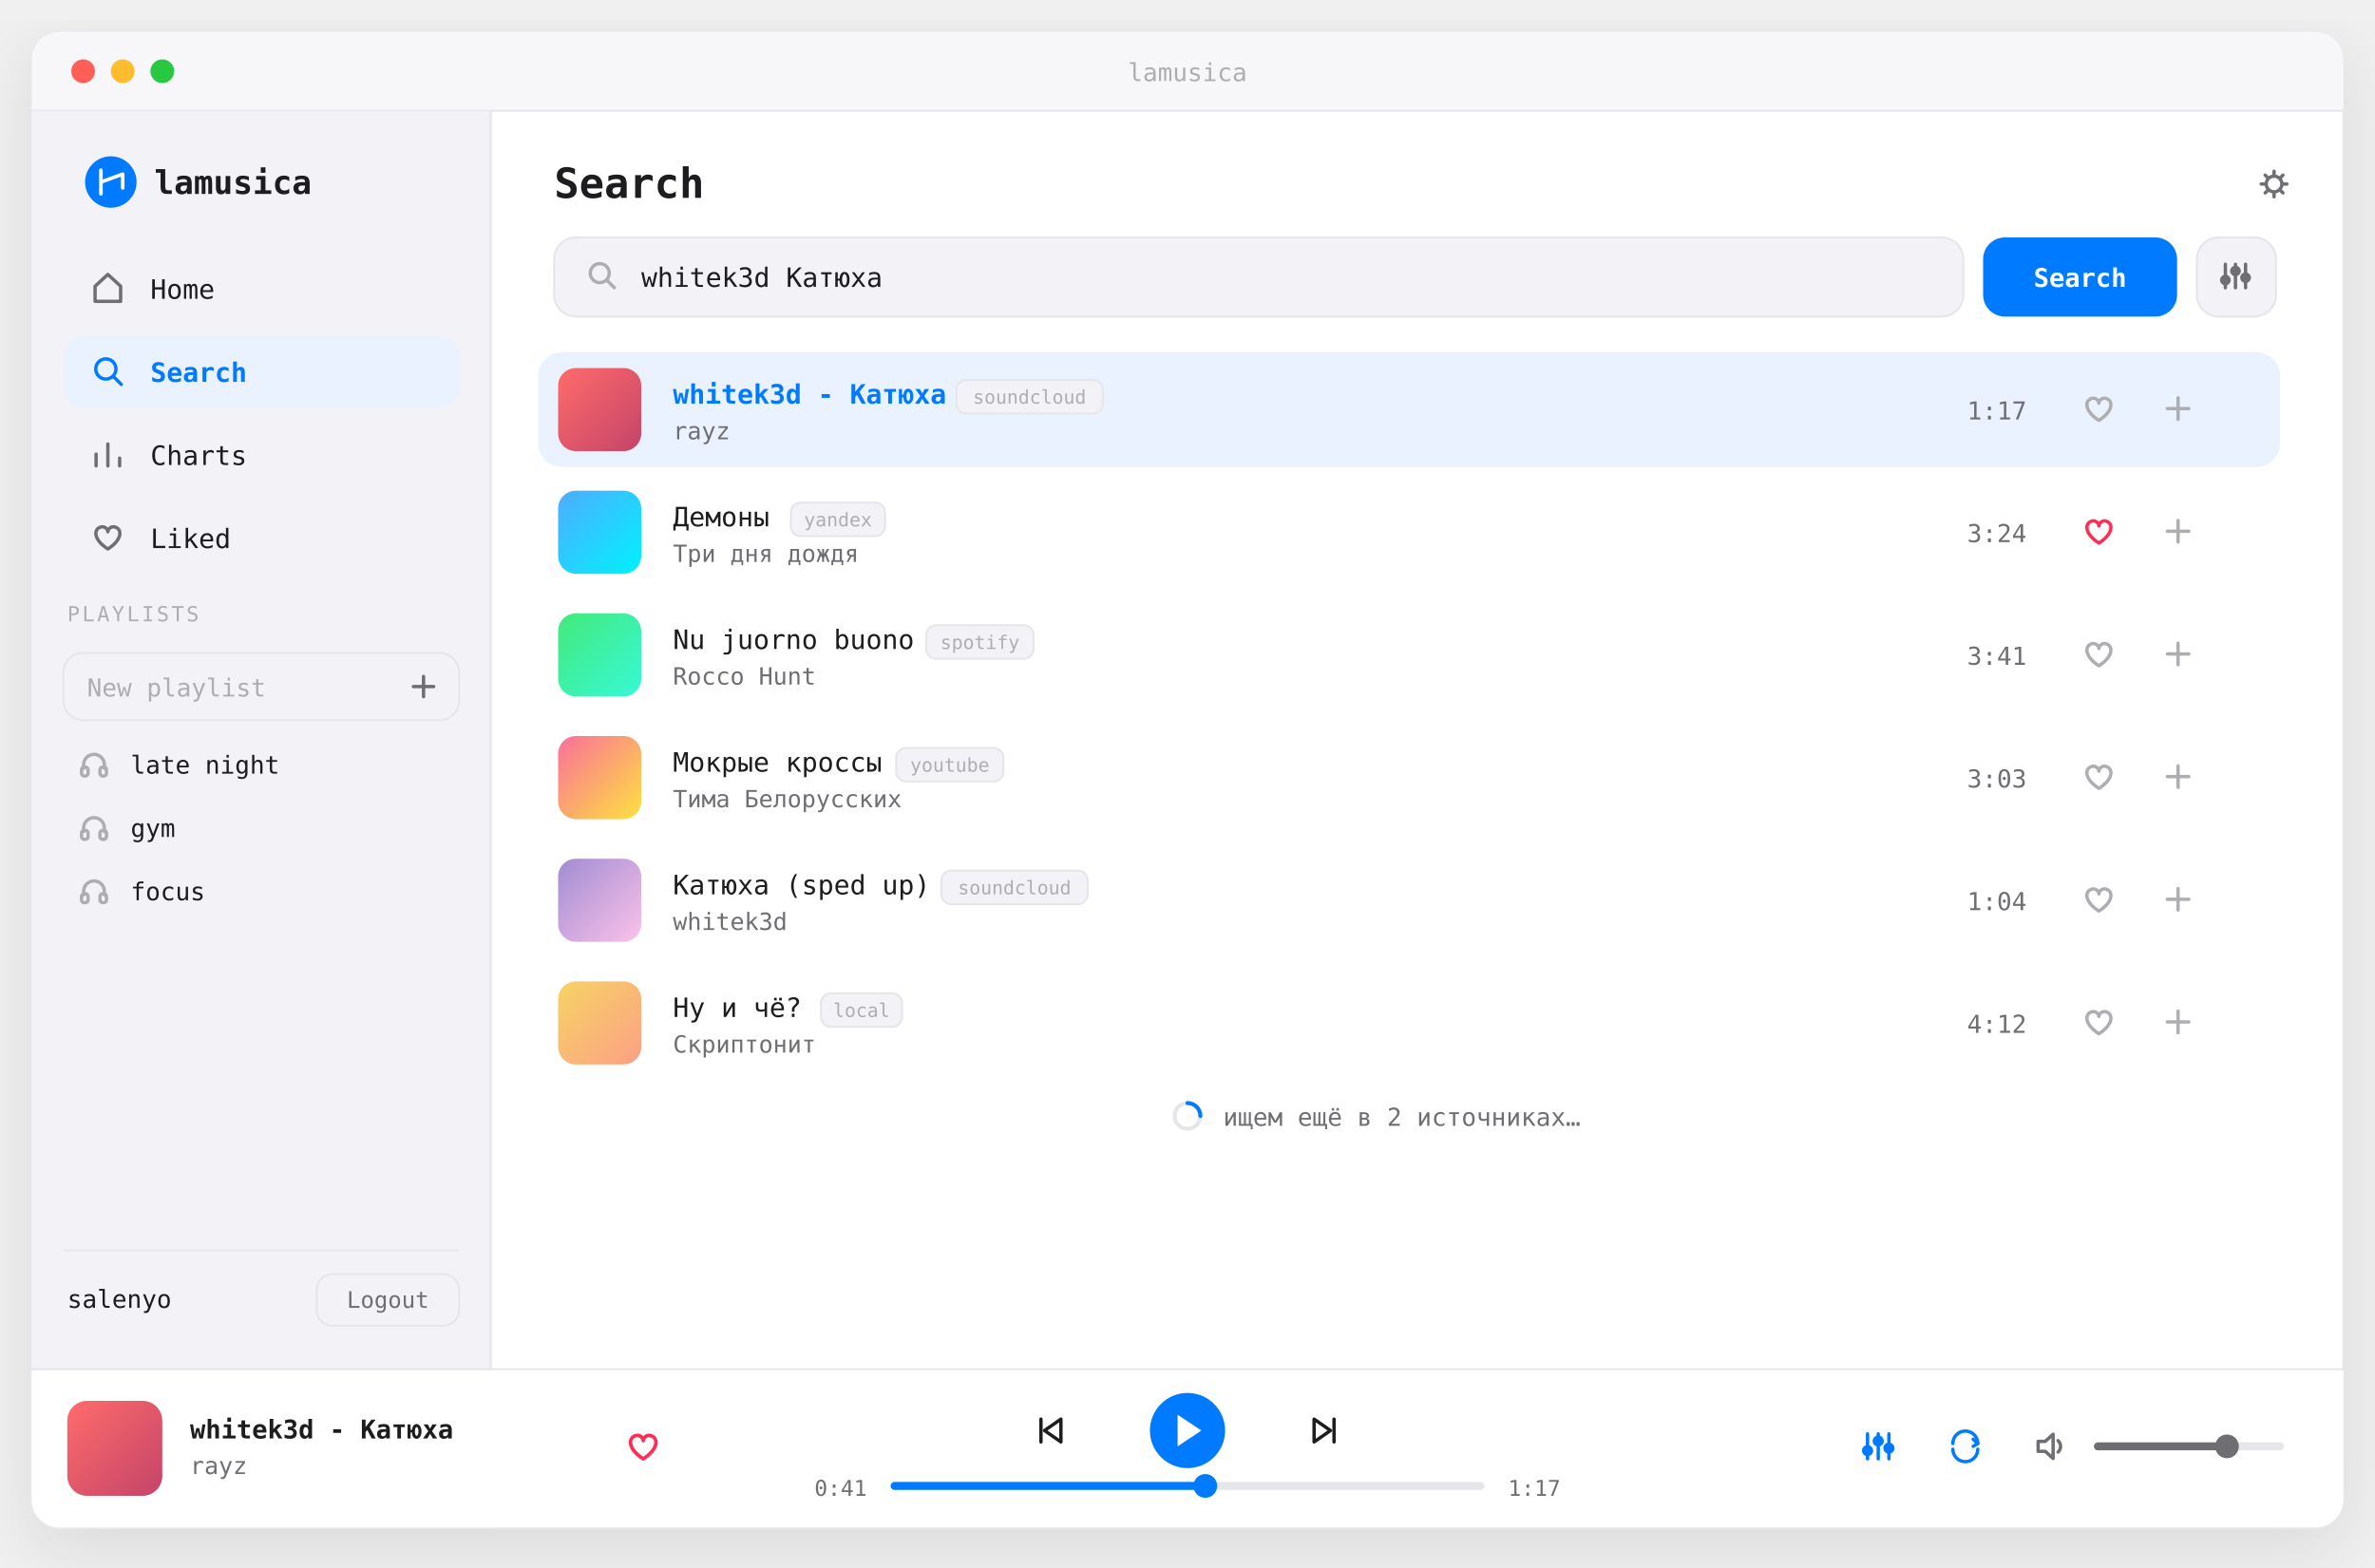
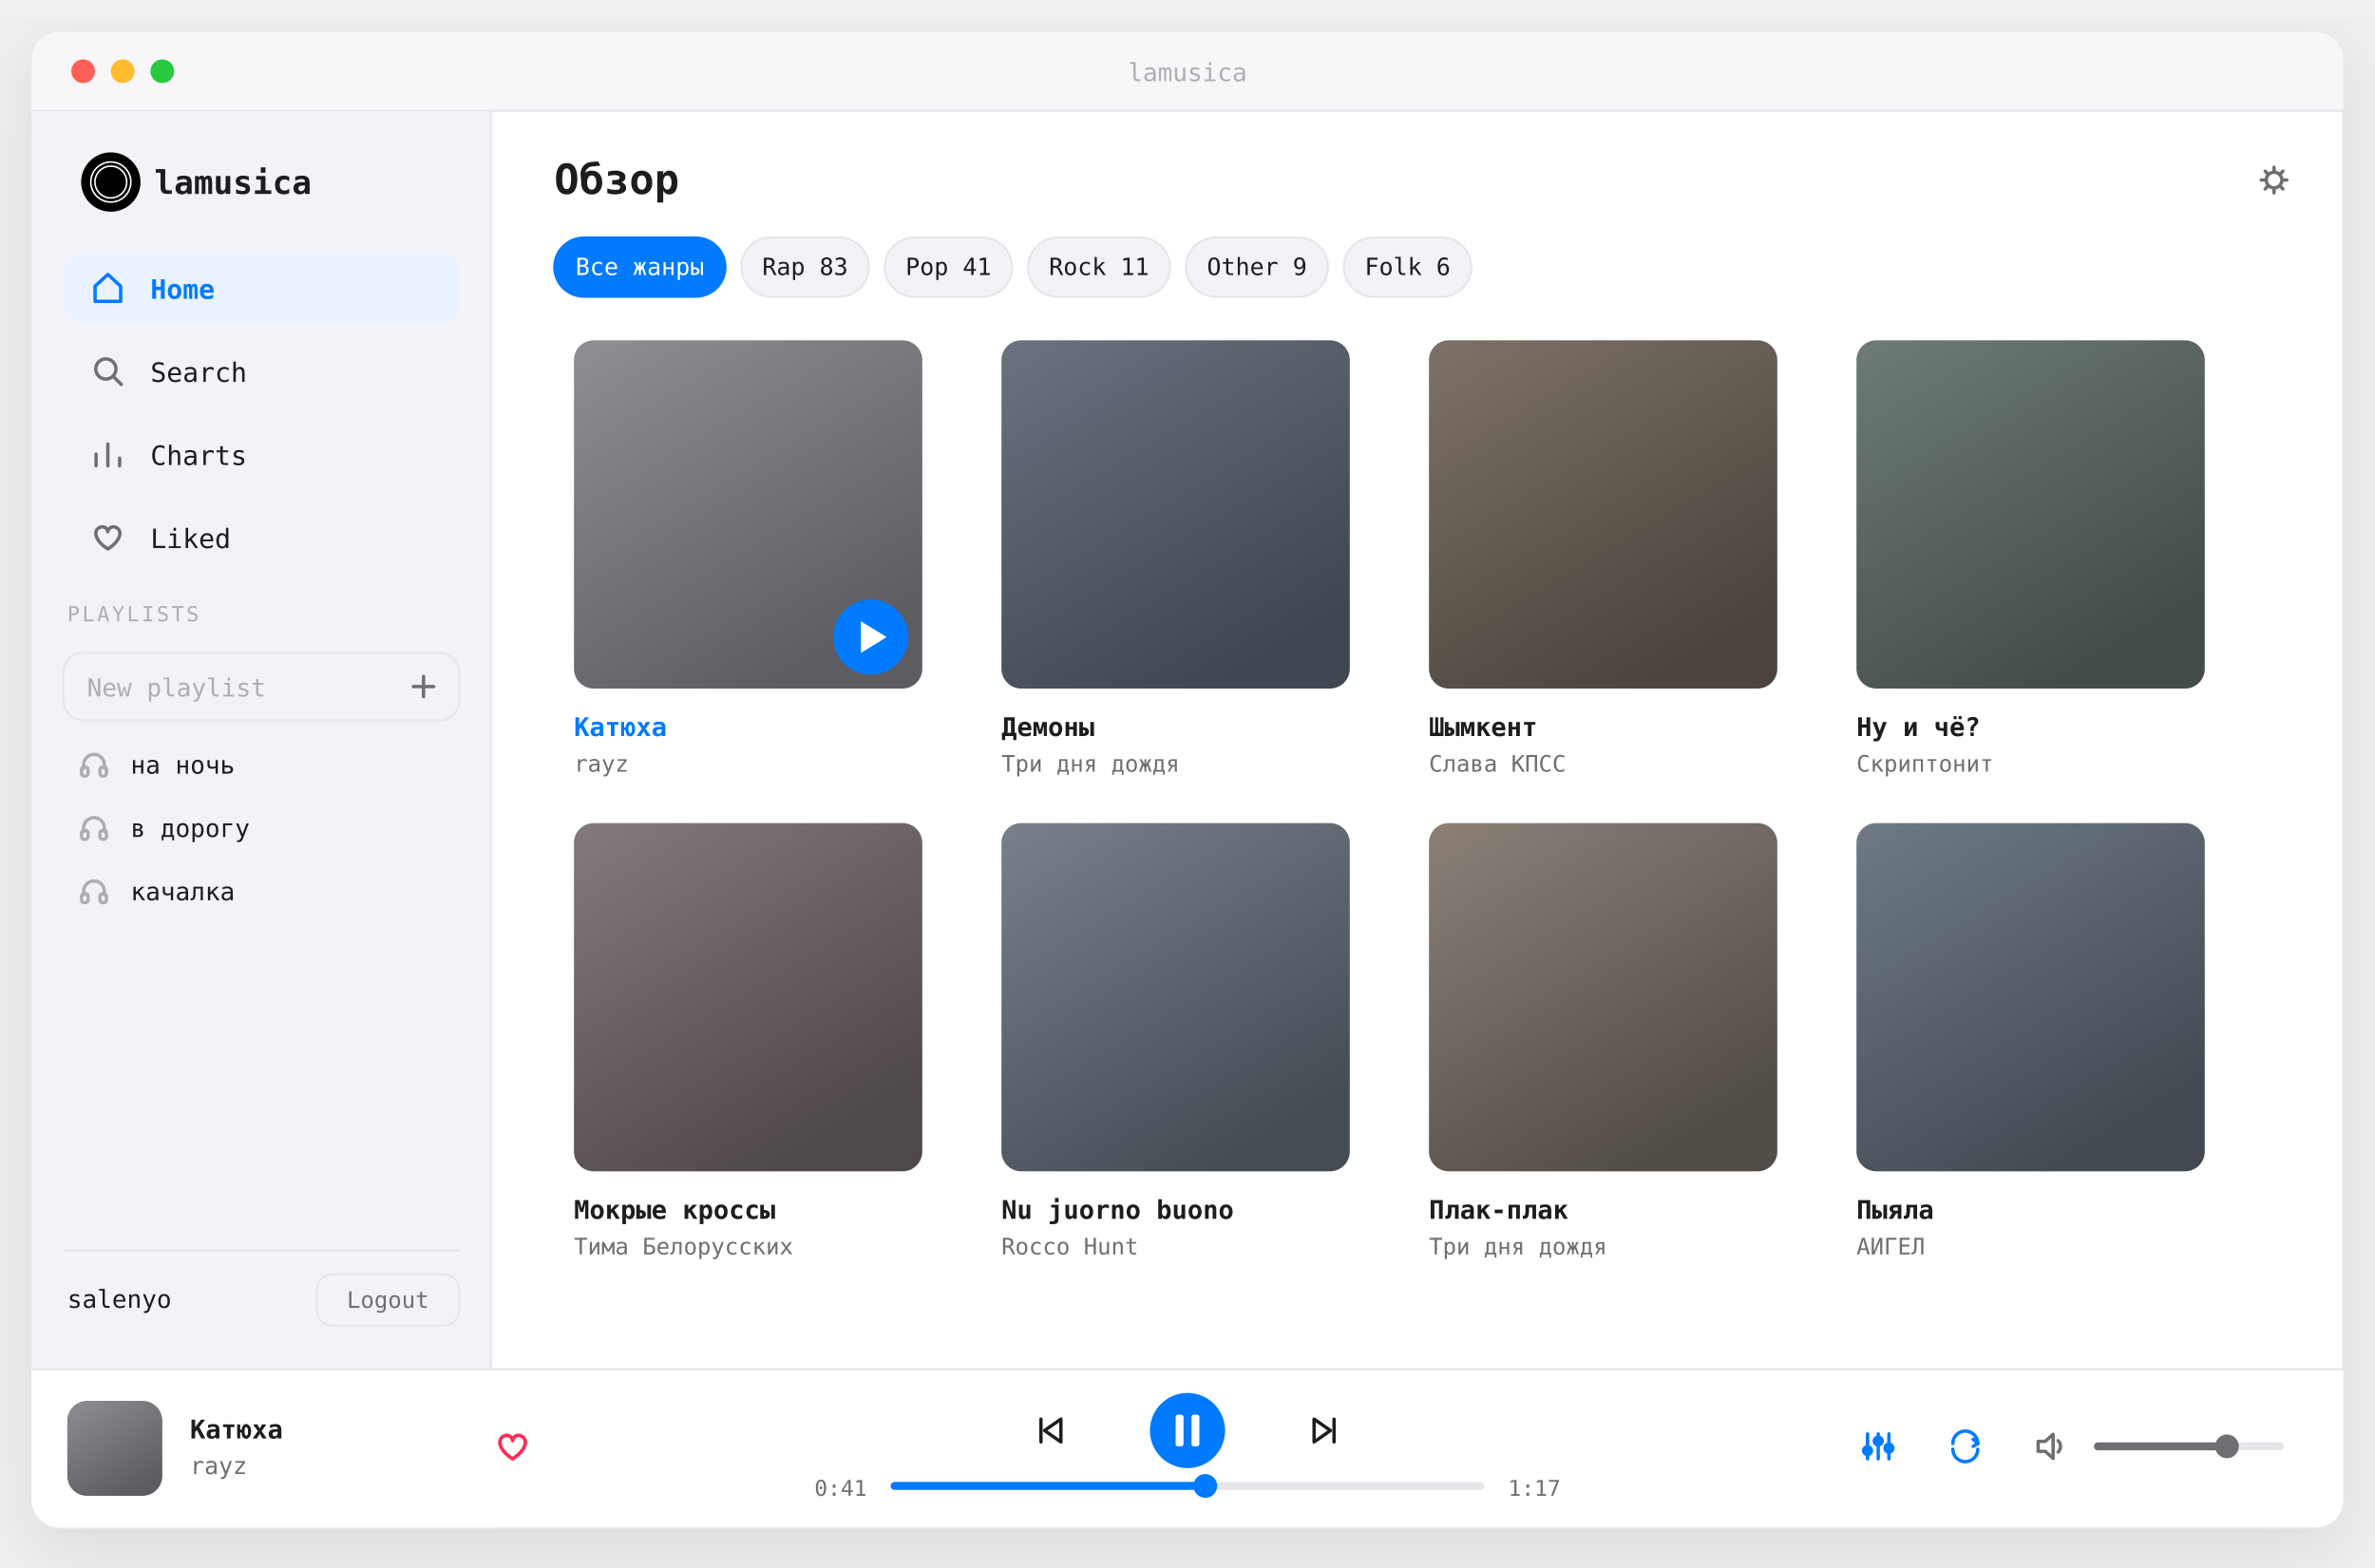
<svg xmlns="http://www.w3.org/2000/svg" viewBox="0 0 1200 792" width="1200" height="792" font-family="JetBrains Mono, ui-monospace, SFMono-Regular, Menlo, Consolas, monospace">
  <defs>
    <filter id="sh" x="-20%" y="-20%" width="140%" height="140%">
      <feDropShadow dx="0" dy="10" stdDeviation="18" flood-color="rgba(0,0,0,0.10)" />
    </filter>
-     <linearGradient id="cv0" x1="0" y1="0" x2="1" y2="1">
-       <stop offset="0" stop-color="#ff6b6b" />
-       <stop offset="1" stop-color="#c44569" />
+     <linearGradient id="cv0" x1="0" y1="0" x2="0.6" y2="1">
+       <stop offset="0" stop-color="#8e8e93" />
+       <stop offset="1" stop-color="#5c5c61" />
    </linearGradient>
-     <linearGradient id="cv1" x1="0" y1="0" x2="1" y2="1">
-       <stop offset="0" stop-color="#4facfe" />
-       <stop offset="1" stop-color="#00f2fe" />
+     <linearGradient id="cv1" x1="0" y1="0" x2="0.6" y2="1">
+       <stop offset="0" stop-color="#6b7280" />
+       <stop offset="1" stop-color="#3f4650" />
    </linearGradient>
-     <linearGradient id="cv2" x1="0" y1="0" x2="1" y2="1">
-       <stop offset="0" stop-color="#43e97b" />
-       <stop offset="1" stop-color="#38f9d7" />
+     <linearGradient id="cv2" x1="0" y1="0" x2="0.6" y2="1">
+       <stop offset="0" stop-color="#7d7266" />
+       <stop offset="1" stop-color="#4a443d" />
    </linearGradient>
-     <linearGradient id="cv3" x1="0" y1="0" x2="1" y2="1">
-       <stop offset="0" stop-color="#fa709a" />
-       <stop offset="1" stop-color="#fee140" />
+     <linearGradient id="cv3" x1="0" y1="0" x2="0.6" y2="1">
+       <stop offset="0" stop-color="#6e7b78" />
+       <stop offset="1" stop-color="#424b49" />
    </linearGradient>
-     <linearGradient id="cv4" x1="0" y1="0" x2="1" y2="1">
-       <stop offset="0" stop-color="#a18cd1" />
-       <stop offset="1" stop-color="#fbc2eb" />
+     <linearGradient id="cv4" x1="0" y1="0" x2="0.6" y2="1">
+       <stop offset="0" stop-color="#84797f" />
+       <stop offset="1" stop-color="#4e474b" />
    </linearGradient>
-     <linearGradient id="cv5" x1="0" y1="0" x2="1" y2="1">
-       <stop offset="0" stop-color="#f6d365" />
-       <stop offset="1" stop-color="#fda085" />
+     <linearGradient id="cv5" x1="0" y1="0" x2="0.6" y2="1">
+       <stop offset="0" stop-color="#77808c" />
+       <stop offset="1" stop-color="#464c54" />
+     </linearGradient>
+     <linearGradient id="cv6" x1="0" y1="0" x2="0.6" y2="1">
+       <stop offset="0" stop-color="#8a8078" />
+       <stop offset="1" stop-color="#524c47" />
+     </linearGradient>
+     <linearGradient id="cv7" x1="0" y1="0" x2="0.6" y2="1">
+       <stop offset="0" stop-color="#6f7a86" />
+       <stop offset="1" stop-color="#424951" />
    </linearGradient>
    <clipPath id="win">
      <rect x="16" y="16" width="1168" height="756" rx="14" />
    </clipPath>
  </defs>
-   <rect width="1200" height="792" fill="none" />
  <rect x="16" y="16" width="1168" height="756" rx="14" fill="#ffffff" stroke="#e6e6ea" filter="url(#sh)" />
  <g clip-path="url(#win)">
    <rect x="16" y="16" width="1168" height="40" fill="#f7f7f9" />
    <line x1="16" y1="56" x2="1184" y2="56" stroke="#e6e6ea" />
    <circle cx="42" cy="36" r="6" fill="#ff5f57" />
    <circle cx="62" cy="36" r="6" fill="#febc2e" />
    <circle cx="82" cy="36" r="6" fill="#28c840" />
    <text x="600" y="41" font-size="12.5" fill="#aeaeb2" text-anchor="middle">lamusica</text>
    <rect x="16" y="56" width="232" height="716" fill="#f2f2f7" />
    <line x1="248" y1="56" x2="248" y2="772" stroke="#e6e6ea" />
-     <circle cx="56" cy="92" r="13" fill="#007aff" />
-     <path d="M51 86 L51 98 M51 92 L62 88 L62 95" stroke="#ffffff" stroke-width="1.8" fill="none" stroke-linecap="round" stroke-linejoin="round" />
+     <circle cx="56" cy="92" r="15" fill="#000000" />
+     <circle cx="56" cy="92" r="10.13" fill="none" stroke="#ffffff" stroke-width="0.79" />
+     <circle cx="56" cy="92" r="8.03" fill="none" stroke="#ffffff" stroke-width="0.79" />
    <text x="78" y="98" font-size="16.5" font-weight="700" fill="#1d1d1f">lamusica</text>
-     <g transform="translate(46,137)" fill="none" stroke="#6e6e73" stroke-width="1.7" stroke-linecap="round" stroke-linejoin="round">
+     <rect x="32" y="128" width="200" height="36" rx="10" fill="#eaf2ff" />
+     <g transform="translate(46,137)" fill="none" stroke="#007aff" stroke-width="1.7" stroke-linecap="round" stroke-linejoin="round">
      <path d="M2.04 7.65 L8.5 1.7 L14.96 7.65 V15.3 H2.04 Z" />
    </g>
-     <text x="76" y="151" font-size="13.5" font-weight="400" fill="#1d1d1f">Home</text>
-     <rect x="32" y="170" width="200" height="36" rx="10" fill="#eaf2ff" />
-     <g transform="translate(46,179)" fill="none" stroke="#007aff" stroke-width="1.7" stroke-linecap="round" stroke-linejoin="round">
+     <text x="76" y="151" font-size="13.5" font-weight="600" fill="#007aff">Home</text>
+     <g transform="translate(46,179)" fill="none" stroke="#6e6e73" stroke-width="1.7" stroke-linecap="round" stroke-linejoin="round">
      <circle cx="7.48" cy="7.48" r="5.1" />
      <path d="M11.22 11.22 L15.3 15.3" />
    </g>
-     <text x="76" y="193" font-size="13.5" font-weight="600" fill="#007aff">Search</text>
+     <text x="76" y="193" font-size="13.5" font-weight="400" fill="#1d1d1f">Search</text>
    <g transform="translate(46,221)" fill="none" stroke="#6e6e73" stroke-width="1.7" stroke-linecap="round" stroke-linejoin="round">
      <path d="M2.55 14.45 V8.5" />
      <path d="M8.5 14.45 V3.4" />
      <path d="M14.45 14.45 V10.54" />
    </g>
    <text x="76" y="235" font-size="13.5" font-weight="400" fill="#1d1d1f">Charts</text>
    <g transform="translate(46,263)" fill="none" stroke="#6e6e73" stroke-width="1.7" stroke-linecap="round" stroke-linejoin="round">
      <path d="M8.5 14.45 C1.7 10.2 0.85 4.76 4.76 3.4 C6.8 2.72 8.5 4.42 8.5 5.78 C8.5 4.42 10.2 2.72 12.24 3.4 C16.15 4.76 15.3 10.2 8.5 14.45 Z" />
    </g>
    <text x="76" y="277" font-size="13.5" font-weight="400" fill="#1d1d1f">Liked</text>
    <text x="34" y="314" font-size="10.5" letter-spacing="1.2" fill="#aeaeb2">PLAYLISTS</text>
    <rect x="32" y="330" width="200" height="34" rx="10" fill="#f2f2f7" stroke="#e6e6ea" />
    <text x="44" y="352" font-size="12.5" fill="#aeaeb2">New playlist</text>
    <g transform="translate(206,339)" fill="none" stroke="#6e6e73" stroke-width="1.7" stroke-linecap="round" stroke-linejoin="round">
      <path d="M8.0 2.88 V13.12" />
      <path d="M2.88 8.0 H13.12" />
    </g>
    <g transform="translate(40,379)" fill="none" stroke="#aeaeb2" stroke-width="1.7" stroke-linecap="round" stroke-linejoin="round">
      <path d="M2.25 9.3 V7.5 A5.25 5.25 0 0 1 12.75 7.5 V9.3" />
      <rect x="1.2" y="8.7" width="3.3" height="4.5" rx="1.35" />
      <rect x="10.5" y="8.7" width="3.3" height="4.5" rx="1.35" />
    </g>
-     <text x="66" y="391" font-size="12.5" fill="#1d1d1f">late night</text>
+     <text x="66" y="391" font-size="12.5" fill="#1d1d1f">на ночь</text>
    <g transform="translate(40,411)" fill="none" stroke="#aeaeb2" stroke-width="1.7" stroke-linecap="round" stroke-linejoin="round">
      <path d="M2.25 9.3 V7.5 A5.25 5.25 0 0 1 12.75 7.5 V9.3" />
      <rect x="1.2" y="8.7" width="3.3" height="4.5" rx="1.35" />
      <rect x="10.5" y="8.7" width="3.3" height="4.5" rx="1.35" />
    </g>
-     <text x="66" y="423" font-size="12.5" fill="#1d1d1f">gym</text>
+     <text x="66" y="423" font-size="12.5" fill="#1d1d1f">в дорогу</text>
    <g transform="translate(40,443)" fill="none" stroke="#aeaeb2" stroke-width="1.7" stroke-linecap="round" stroke-linejoin="round">
      <path d="M2.25 9.3 V7.5 A5.25 5.25 0 0 1 12.75 7.5 V9.3" />
      <rect x="1.2" y="8.7" width="3.3" height="4.5" rx="1.35" />
      <rect x="10.5" y="8.7" width="3.3" height="4.5" rx="1.35" />
    </g>
-     <text x="66" y="455" font-size="12.5" fill="#1d1d1f">focus</text>
+     <text x="66" y="455" font-size="12.5" fill="#1d1d1f">качалка</text>
    <line x1="32" y1="632" x2="232" y2="632" stroke="#e6e6ea" />
    <text x="34" y="661" font-size="12.5" fill="#1d1d1f">salenyo</text>
    <rect x="160" y="644" width="72" height="26" rx="8" fill="#f2f2f7" stroke="#e6e6ea" />
    <text x="196" y="661" font-size="11.5" fill="#6e6e73" text-anchor="middle">Logout</text>
-     <text x="280" y="100" font-size="21" font-weight="700" fill="#1d1d1f">Search</text>
-     <g transform="translate(1140,84)" fill="none" stroke="#6e6e73" stroke-width="1.7" stroke-linecap="round" stroke-linejoin="round">
+     <text x="280" y="98" font-size="21" font-weight="700" fill="#1d1d1f">Обзор</text>
+     <g transform="translate(1140,82)" fill="none" stroke="#6e6e73" stroke-width="1.7" stroke-linecap="round" stroke-linejoin="round">
      <circle cx="9.0" cy="9.0" r="3.96" />
      <path d="M9.0 2.52 V4.32 M9.0 13.68 V15.48 M2.52 9.0 H4.32 M13.68 9.0 H15.48 M4.5 4.5 L5.76 5.76 M12.24 12.24 L13.5 13.5 M13.5 4.5 L12.24 5.76 M5.76 12.24 L4.5 13.5" />
    </g>
-     <rect x="280" y="120" width="712" height="40" rx="11" fill="#f2f2f7" stroke="#e6e6ea" />
-     <g transform="translate(296,131)" fill="none" stroke="#aeaeb2" stroke-width="1.7" stroke-linecap="round" stroke-linejoin="round">
-       <circle cx="7.04" cy="7.04" r="4.8" />
-       <path d="M10.56 10.56 L14.4 14.4" />
-     </g>
-     <text x="324" y="145" font-size="13.5" fill="#1d1d1f">whitek3d Катюха</text>
-     <rect x="1002" y="120" width="98" height="40" rx="11" fill="#007aff" />
-     <text x="1051" y="145" font-size="13" font-weight="600" fill="#ffffff" text-anchor="middle">Search</text>
-     <rect x="1110" y="120" width="40" height="40" rx="11" fill="#f2f2f7" stroke="#e6e6ea" />
-     <g transform="translate(1121,131)" fill="none" stroke="#6e6e73" stroke-width="1.7" stroke-linecap="round" stroke-linejoin="round">
-       <path d="M3.4 14.45 V2.55 M8.5 14.45 V2.55 M13.6 14.45 V2.55" />
-       <circle cx="3.4" cy="10.54" r="1.87" fill="#6e6e73" />
-       <circle cx="8.5" cy="5.95" r="1.87" fill="#6e6e73" />
-       <circle cx="13.6" cy="9.35" r="1.87" fill="#6e6e73" />
-     </g>
-     <rect x="272" y="178" width="880" height="58" rx="12" fill="#eaf2ff" />
-     <rect x="282" y="186" width="42" height="42" rx="9" fill="url(#cv0)" />
-     <text x="340" y="204" font-size="13.5" font-weight="600" fill="#007aff">whitek3d - Катюха</text>
-     <text x="340" y="222" font-size="12" fill="#6e6e73">rayz</text>
-     <rect x="483.2" y="192" width="74.0" height="17" rx="5" fill="#f2f2f7" stroke="#e6e6ea" />
-     <text x="520.2" y="204" font-size="9.5" fill="#aeaeb2" text-anchor="middle">soundcloud</text>
-     <text x="1024" y="212" font-size="12.5" fill="#6e6e73" text-anchor="end">1:17</text>
-     <g transform="translate(1052,198)" fill="none" stroke="#aeaeb2" stroke-width="1.7" stroke-linecap="round" stroke-linejoin="round">
-       <path d="M8.5 14.45 C1.7 10.2 0.85 4.76 4.76 3.4 C6.8 2.72 8.5 4.42 8.5 5.78 C8.5 4.42 10.2 2.72 12.24 3.4 C16.15 4.76 15.3 10.2 8.5 14.45 Z" />
-     </g>
-     <g transform="translate(1092,198)" fill="none" stroke="#aeaeb2" stroke-width="1.7" stroke-linecap="round" stroke-linejoin="round">
-       <path d="M8.5 3.06 V13.94" />
-       <path d="M3.06 8.5 H13.94" />
-     </g>
-     <rect x="282" y="248" width="42" height="42" rx="9" fill="url(#cv1)" />
-     <text x="340" y="266" font-size="13.5" font-weight="400" fill="#1d1d1f">Демоны</text>
-     <text x="340" y="284" font-size="12" fill="#6e6e73">Три дня дождя</text>
-     <rect x="399.6" y="254" width="47.6" height="17" rx="5" fill="#f2f2f7" stroke="#e6e6ea" />
-     <text x="423.4" y="266" font-size="9.5" fill="#aeaeb2" text-anchor="middle">yandex</text>
-     <text x="1024" y="274" font-size="12.5" fill="#6e6e73" text-anchor="end">3:24</text>
-     <g transform="translate(1052,260)" fill="none" stroke="#ff2d55" stroke-width="1.7" stroke-linecap="round" stroke-linejoin="round">
-       <path d="M8.5 14.45 C1.7 10.2 0.85 4.76 4.76 3.4 C6.8 2.72 8.5 4.42 8.5 5.78 C8.5 4.42 10.2 2.72 12.24 3.4 C16.15 4.76 15.3 10.2 8.5 14.45 Z" />
-     </g>
-     <g transform="translate(1092,260)" fill="none" stroke="#aeaeb2" stroke-width="1.7" stroke-linecap="round" stroke-linejoin="round">
-       <path d="M8.5 3.06 V13.94" />
-       <path d="M3.06 8.5 H13.94" />
-     </g>
-     <rect x="282" y="310" width="42" height="42" rx="9" fill="url(#cv2)" />
-     <text x="340" y="328" font-size="13.5" font-weight="400" fill="#1d1d1f">Nu juorno buono</text>
-     <text x="340" y="346" font-size="12" fill="#6e6e73">Rocco Hunt</text>
-     <rect x="468.0" y="316" width="54.2" height="17" rx="5" fill="#f2f2f7" stroke="#e6e6ea" />
-     <text x="495.1" y="328" font-size="9.5" fill="#aeaeb2" text-anchor="middle">spotify</text>
-     <text x="1024" y="336" font-size="12.5" fill="#6e6e73" text-anchor="end">3:41</text>
-     <g transform="translate(1052,322)" fill="none" stroke="#aeaeb2" stroke-width="1.7" stroke-linecap="round" stroke-linejoin="round">
-       <path d="M8.5 14.45 C1.7 10.2 0.85 4.76 4.76 3.4 C6.8 2.72 8.5 4.42 8.5 5.78 C8.5 4.42 10.2 2.72 12.24 3.4 C16.15 4.76 15.3 10.2 8.5 14.45 Z" />
-     </g>
-     <g transform="translate(1092,322)" fill="none" stroke="#aeaeb2" stroke-width="1.7" stroke-linecap="round" stroke-linejoin="round">
-       <path d="M8.5 3.06 V13.94" />
-       <path d="M3.06 8.5 H13.94" />
-     </g>
-     <rect x="282" y="372" width="42" height="42" rx="9" fill="url(#cv3)" />
-     <text x="340" y="390" font-size="13.5" font-weight="400" fill="#1d1d1f">Мокрые кроссы</text>
-     <text x="340" y="408" font-size="12" fill="#6e6e73">Тима Белорусских</text>
-     <rect x="452.8" y="378" width="54.2" height="17" rx="5" fill="#f2f2f7" stroke="#e6e6ea" />
-     <text x="479.9" y="390" font-size="9.5" fill="#aeaeb2" text-anchor="middle">youtube</text>
-     <text x="1024" y="398" font-size="12.5" fill="#6e6e73" text-anchor="end">3:03</text>
-     <g transform="translate(1052,384)" fill="none" stroke="#aeaeb2" stroke-width="1.7" stroke-linecap="round" stroke-linejoin="round">
-       <path d="M8.5 14.45 C1.7 10.2 0.85 4.76 4.76 3.4 C6.8 2.72 8.5 4.42 8.5 5.78 C8.5 4.42 10.2 2.72 12.24 3.4 C16.15 4.76 15.3 10.2 8.5 14.45 Z" />
-     </g>
-     <g transform="translate(1092,384)" fill="none" stroke="#aeaeb2" stroke-width="1.7" stroke-linecap="round" stroke-linejoin="round">
-       <path d="M8.5 3.06 V13.94" />
-       <path d="M3.06 8.5 H13.94" />
-     </g>
-     <rect x="282" y="434" width="42" height="42" rx="9" fill="url(#cv4)" />
-     <text x="340" y="452" font-size="13.5" font-weight="400" fill="#1d1d1f">Катюха (sped up)</text>
-     <text x="340" y="470" font-size="12" fill="#6e6e73">whitek3d</text>
-     <rect x="475.6" y="440" width="74.0" height="17" rx="5" fill="#f2f2f7" stroke="#e6e6ea" />
-     <text x="512.6" y="452" font-size="9.5" fill="#aeaeb2" text-anchor="middle">soundcloud</text>
-     <text x="1024" y="460" font-size="12.5" fill="#6e6e73" text-anchor="end">1:04</text>
-     <g transform="translate(1052,446)" fill="none" stroke="#aeaeb2" stroke-width="1.7" stroke-linecap="round" stroke-linejoin="round">
-       <path d="M8.5 14.45 C1.7 10.2 0.85 4.76 4.76 3.4 C6.8 2.72 8.5 4.42 8.5 5.78 C8.5 4.42 10.2 2.72 12.24 3.4 C16.15 4.76 15.3 10.2 8.5 14.45 Z" />
-     </g>
-     <g transform="translate(1092,446)" fill="none" stroke="#aeaeb2" stroke-width="1.7" stroke-linecap="round" stroke-linejoin="round">
-       <path d="M8.5 3.06 V13.94" />
-       <path d="M3.06 8.5 H13.94" />
-     </g>
-     <rect x="282" y="496" width="42" height="42" rx="9" fill="url(#cv5)" />
-     <text x="340" y="514" font-size="13.5" font-weight="400" fill="#1d1d1f">Ну и чё?</text>
-     <text x="340" y="532" font-size="12" fill="#6e6e73">Скриптонит</text>
-     <rect x="414.8" y="502" width="41.0" height="17" rx="5" fill="#f2f2f7" stroke="#e6e6ea" />
-     <text x="435.3" y="514" font-size="9.5" fill="#aeaeb2" text-anchor="middle">local</text>
-     <text x="1024" y="522" font-size="12.5" fill="#6e6e73" text-anchor="end">4:12</text>
-     <g transform="translate(1052,508)" fill="none" stroke="#aeaeb2" stroke-width="1.7" stroke-linecap="round" stroke-linejoin="round">
-       <path d="M8.5 14.45 C1.7 10.2 0.85 4.76 4.76 3.4 C6.8 2.72 8.5 4.42 8.5 5.78 C8.5 4.42 10.2 2.72 12.24 3.4 C16.15 4.76 15.3 10.2 8.5 14.45 Z" />
-     </g>
-     <g transform="translate(1092,508)" fill="none" stroke="#aeaeb2" stroke-width="1.7" stroke-linecap="round" stroke-linejoin="round">
-       <path d="M8.5 3.06 V13.94" />
-       <path d="M3.06 8.5 H13.94" />
-     </g>
-     <circle cx="600" cy="564" r="6.5" fill="none" stroke="#e6e6ea" stroke-width="2" />
-     <path d="M600 557.5 A6.5 6.5 0 0 1 606.5 564" fill="none" stroke="#007aff" stroke-width="2" stroke-linecap="round" />
-     <text x="618" y="569" font-size="12.5" fill="#6e6e73">ищем ещё в 2 источниках…</text>
+     <rect x="280" y="120" width="86.6" height="30" rx="15" fill="#007aff" stroke="#007aff" />
+     <text x="323.3" y="139" font-size="12" fill="#ffffff" text-anchor="middle">Все жанры</text>
+     <rect x="374.6" y="120" width="64.4" height="30" rx="15" fill="#f2f2f7" stroke="#e6e6ea" />
+     <text x="406.8" y="139" font-size="12" fill="#1d1d1f" text-anchor="middle">Rap 83</text>
+     <rect x="447.0" y="120" width="64.4" height="30" rx="15" fill="#f2f2f7" stroke="#e6e6ea" />
+     <text x="479.2" y="139" font-size="12" fill="#1d1d1f" text-anchor="middle">Pop 41</text>
+     <rect x="519.4" y="120" width="71.8" height="30" rx="15" fill="#f2f2f7" stroke="#e6e6ea" />
+     <text x="555.3" y="139" font-size="12" fill="#1d1d1f" text-anchor="middle">Rock 11</text>
+     <rect x="599.2" y="120" width="71.8" height="30" rx="15" fill="#f2f2f7" stroke="#e6e6ea" />
+     <text x="635.1" y="139" font-size="12" fill="#1d1d1f" text-anchor="middle">Other 9</text>
+     <rect x="679.0" y="120" width="64.4" height="30" rx="15" fill="#f2f2f7" stroke="#e6e6ea" />
+     <text x="711.2" y="139" font-size="12" fill="#1d1d1f" text-anchor="middle">Folk 6</text>
+     <rect x="290" y="172" width="176" height="176" rx="10" fill="url(#cv0)" />
+     <circle cx="440" cy="322" r="19" fill="#007aff" />
+     <path d="M435 314 L448 322 L435 330 Z" fill="#ffffff" />
+     <text x="290" y="372" font-size="13" font-weight="600" fill="#007aff">Катюха</text>
+     <text x="290" y="390" font-size="11.5" fill="#6e6e73">rayz</text>
+     <rect x="506" y="172" width="176" height="176" rx="10" fill="url(#cv1)" />
+     <text x="506" y="372" font-size="13" font-weight="600" fill="#1d1d1f">Демоны</text>
+     <text x="506" y="390" font-size="11.5" fill="#6e6e73">Три дня дождя</text>
+     <rect x="722" y="172" width="176" height="176" rx="10" fill="url(#cv2)" />
+     <text x="722" y="372" font-size="13" font-weight="600" fill="#1d1d1f">Шымкент</text>
+     <text x="722" y="390" font-size="11.5" fill="#6e6e73">Слава КПСС</text>
+     <rect x="938" y="172" width="176" height="176" rx="10" fill="url(#cv3)" />
+     <text x="938" y="372" font-size="13" font-weight="600" fill="#1d1d1f">Ну и чё?</text>
+     <text x="938" y="390" font-size="11.5" fill="#6e6e73">Скриптонит</text>
+     <rect x="290" y="416" width="176" height="176" rx="10" fill="url(#cv4)" />
+     <text x="290" y="616" font-size="13" font-weight="600" fill="#1d1d1f">Мокрые кроссы</text>
+     <text x="290" y="634" font-size="11.5" fill="#6e6e73">Тима Белорусских</text>
+     <rect x="506" y="416" width="176" height="176" rx="10" fill="url(#cv5)" />
+     <text x="506" y="616" font-size="13" font-weight="600" fill="#1d1d1f">Nu juorno buono</text>
+     <text x="506" y="634" font-size="11.5" fill="#6e6e73">Rocco Hunt</text>
+     <rect x="722" y="416" width="176" height="176" rx="10" fill="url(#cv6)" />
+     <text x="722" y="616" font-size="13" font-weight="600" fill="#1d1d1f">Плак-плак</text>
+     <text x="722" y="634" font-size="11.5" fill="#6e6e73">Три дня дождя</text>
+     <rect x="938" y="416" width="176" height="176" rx="10" fill="url(#cv7)" />
+     <text x="938" y="616" font-size="13" font-weight="600" fill="#1d1d1f">Пыяла</text>
+     <text x="938" y="634" font-size="11.5" fill="#6e6e73">АИГЕЛ</text>
    <rect x="16" y="692" width="1168" height="80" fill="#ffffff" />
    <line x1="16" y1="692" x2="1184" y2="692" stroke="#e6e6ea" />
    <rect x="34" y="708" width="48" height="48" rx="10" fill="url(#cv0)" />
-     <text x="96" y="727" font-size="13" font-weight="600" fill="#1d1d1f">whitek3d - Катюха</text>
+     <text x="96" y="727" font-size="13" font-weight="600" fill="#1d1d1f">Катюха</text>
    <text x="96" y="745" font-size="12" fill="#6e6e73">rayz</text>
-     <g transform="translate(316,722)" fill="none" stroke="#ff2d55" stroke-width="1.8" stroke-linecap="round" stroke-linejoin="round">
+     <g transform="translate(250,722)" fill="none" stroke="#ff2d55" stroke-width="1.8" stroke-linecap="round" stroke-linejoin="round">
      <path d="M9.0 15.3 C1.8 10.8 0.9 5.04 5.04 3.6 C7.2 2.88 9.0 4.68 9.0 6.12 C9.0 4.68 10.8 2.88 12.96 3.6 C17.1 5.04 16.2 10.8 9.0 15.3 Z" />
    </g>
    <g transform="translate(522,714)" fill="none" stroke="#1d1d1f" stroke-width="1.7" stroke-linecap="round" stroke-linejoin="round">
      <path d="M14.04 3.24 V14.76 L5.76 9.0 Z" />
      <path d="M3.96 3.24 V14.76" />
    </g>
    <circle cx="600" cy="723" r="19" fill="#007aff" />
-     <path d="M595 715 L607 723 L595 731 Z" fill="#ffffff" />
+     <rect x="594" y="715" width="4" height="16" rx="1.2" fill="#ffffff" />
+     <rect x="602" y="715" width="4" height="16" rx="1.2" fill="#ffffff" />
    <g transform="translate(660,714)" fill="none" stroke="#1d1d1f" stroke-width="1.7" stroke-linecap="round" stroke-linejoin="round">
      <path d="M3.96 3.24 V14.76 L12.24 9.0 Z" />
      <path d="M14.04 3.24 V14.76" />
    </g>
    <text x="438" y="756" font-size="11" fill="#6e6e73" text-anchor="end">0:41</text>
    <rect x="450" y="749" width="300" height="4" rx="2" fill="#e6e6ea" />
    <rect x="450" y="749" width="159.0" height="4" rx="2" fill="#007aff" />
    <circle cx="609.0" cy="751" r="6" fill="#007aff" />
    <text x="762" y="756" font-size="11" fill="#6e6e73">1:17</text>
    <g transform="translate(940,722)" fill="none" stroke="#007aff" stroke-width="1.7" stroke-linecap="round" stroke-linejoin="round">
      <path d="M3.6 15.3 V2.7 M9.0 15.3 V2.7 M14.4 15.3 V2.7" />
      <circle cx="3.6" cy="11.16" r="1.98" fill="#007aff" />
      <circle cx="9.0" cy="6.3" r="1.98" fill="#007aff" />
      <circle cx="14.4" cy="9.9" r="1.98" fill="#007aff" />
    </g>
    <g transform="translate(984,722)" fill="none" stroke="#007aff" stroke-width="1.7" stroke-linecap="round" stroke-linejoin="round">
      <path d="M2.7 7.56 A6.3 6.3 0 0 1 15.3 7.56" />
      <path d="M15.3 10.44 A6.3 6.3 0 0 1 2.7 10.44" />
      <path d="M12.96 5.4 L15.3 7.56 L12.96 9.0" />
    </g>
    <g transform="translate(1028,722)" fill="none" stroke="#6e6e73" stroke-width="1.7" stroke-linecap="round" stroke-linejoin="round">
      <path d="M1.8 6.48 H5.4 L9.36 2.88 V15.12 L5.4 11.52 H1.8 Z" />
      <path d="M11.88 6.12 A3.96 3.96 0 0 1 11.88 11.88" />
    </g>
    <rect x="1058" y="729" width="96" height="4" rx="2" fill="#e6e6ea" />
    <rect x="1058" y="729" width="67.2" height="4" rx="2" fill="#6e6e73" />
    <circle cx="1125.2" cy="731" r="6" fill="#6e6e73" />
  </g>
</svg>
